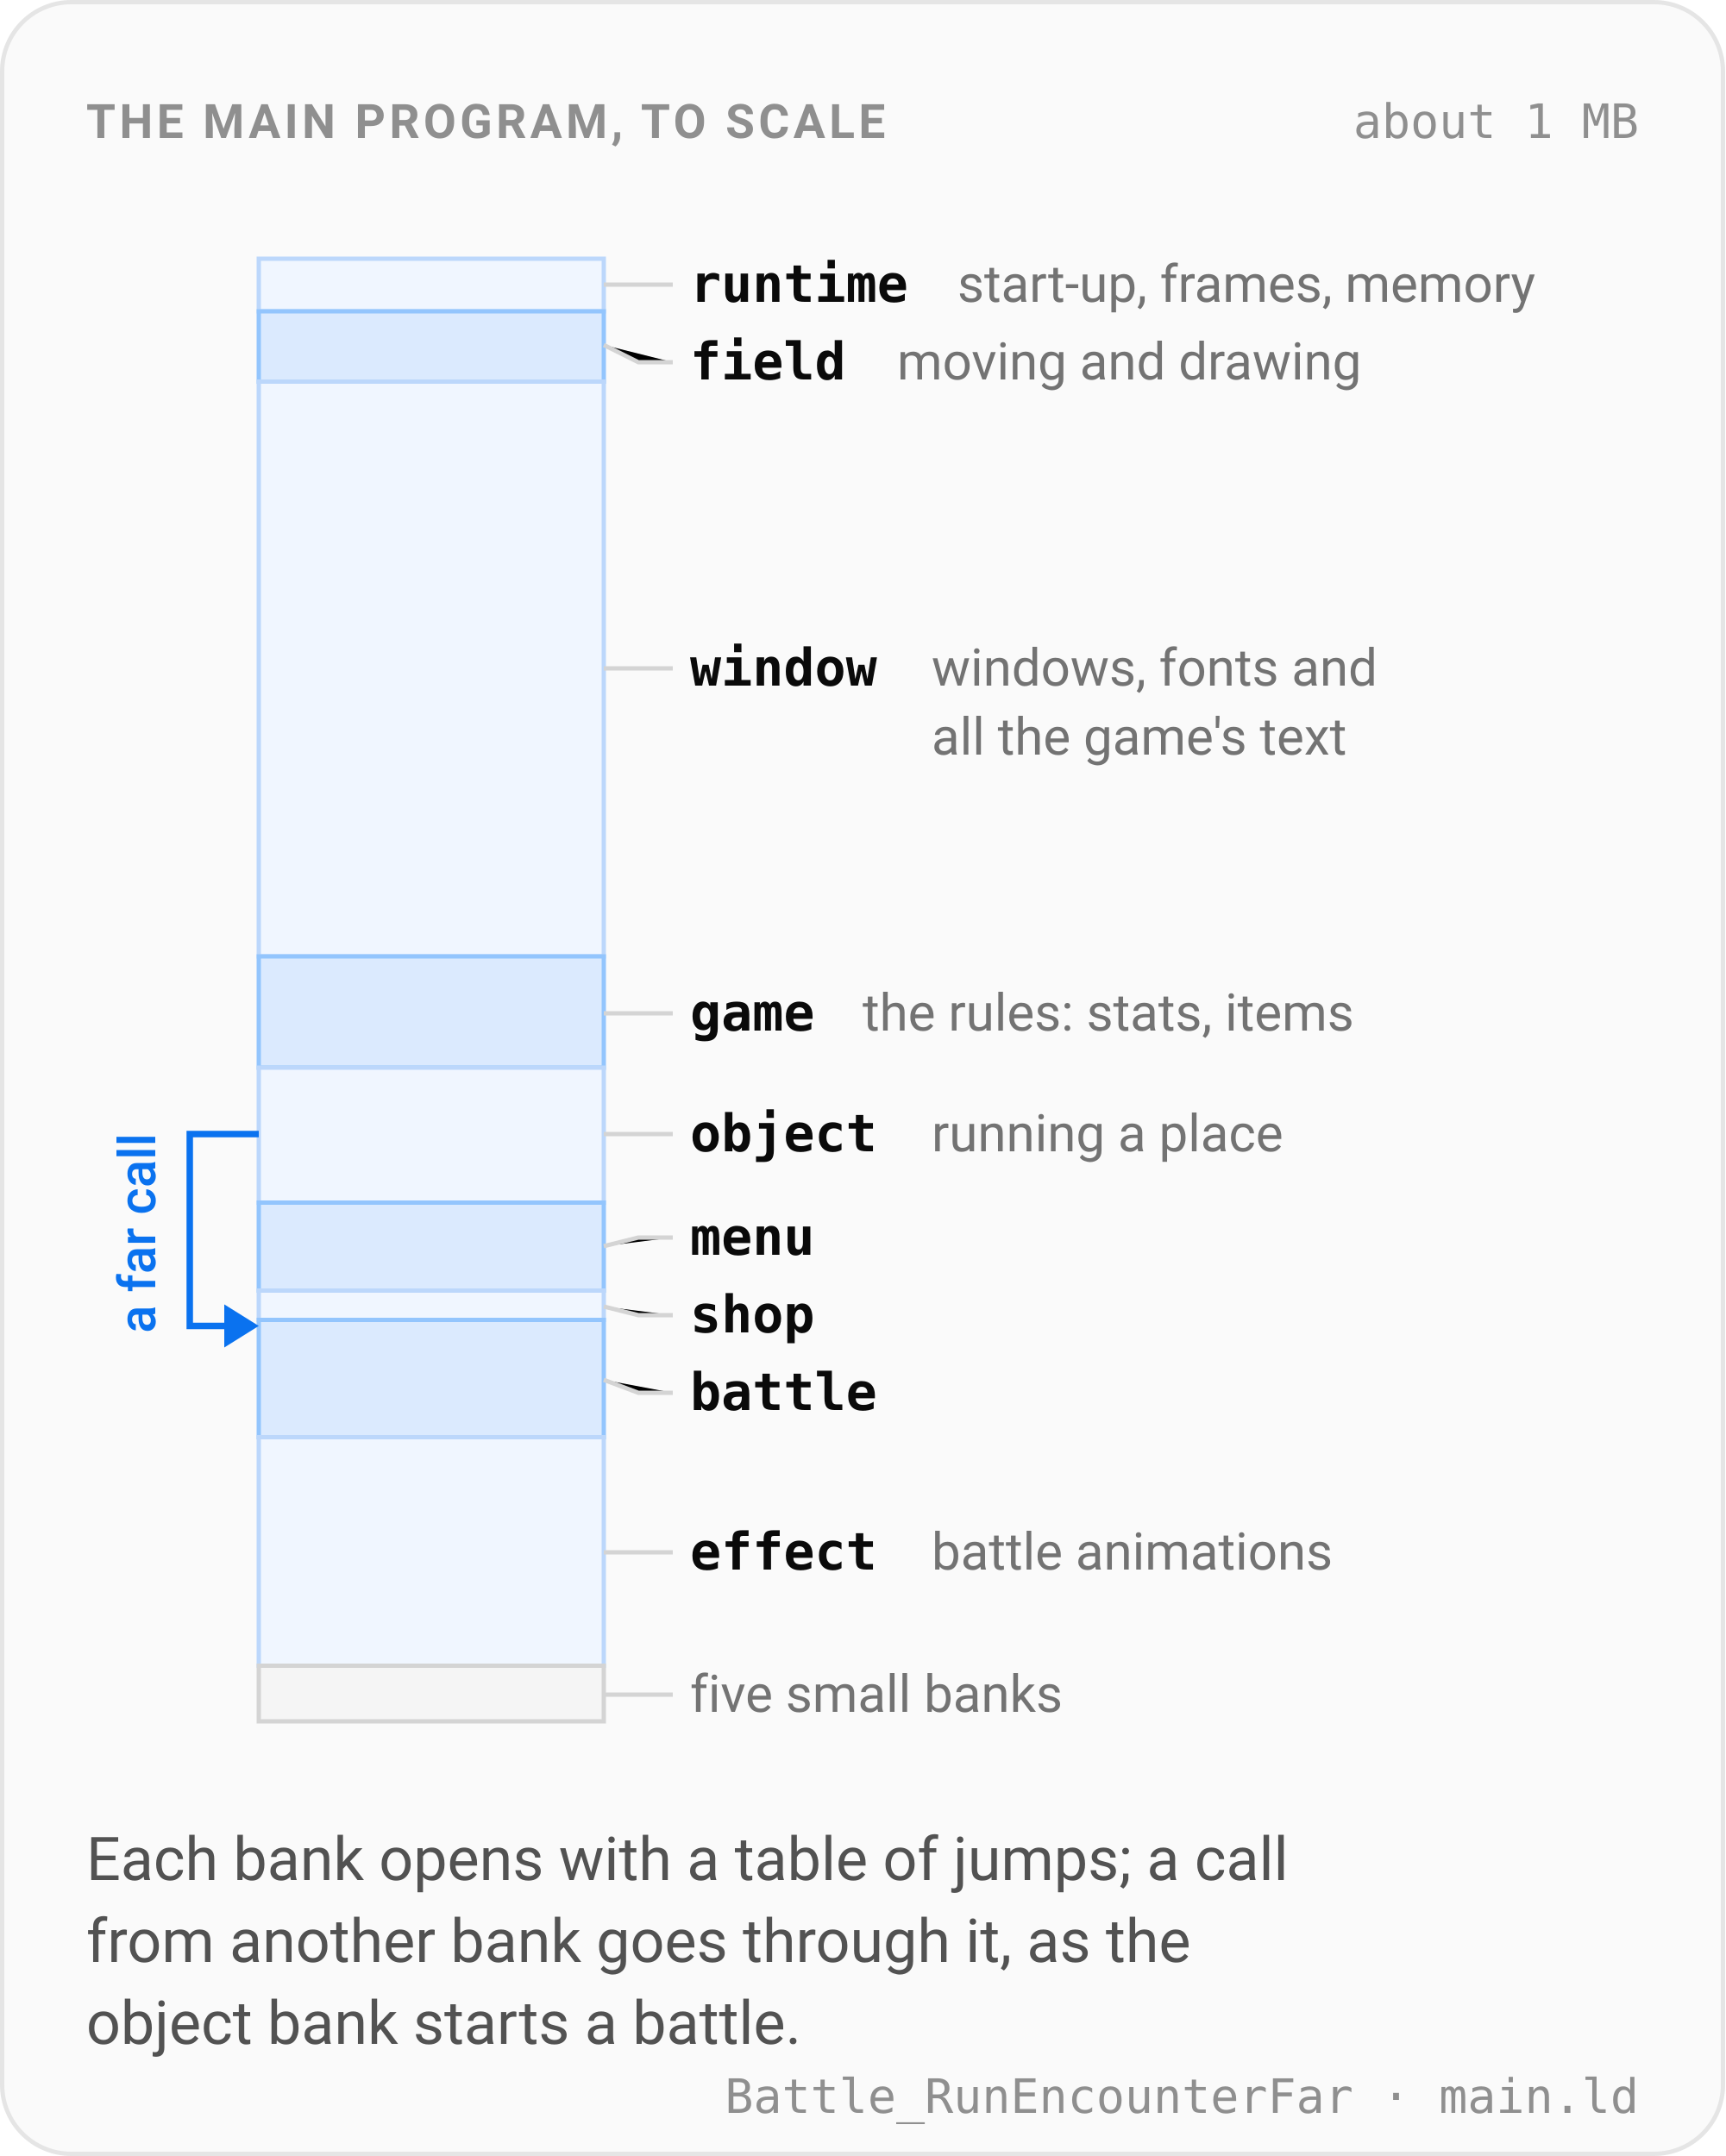
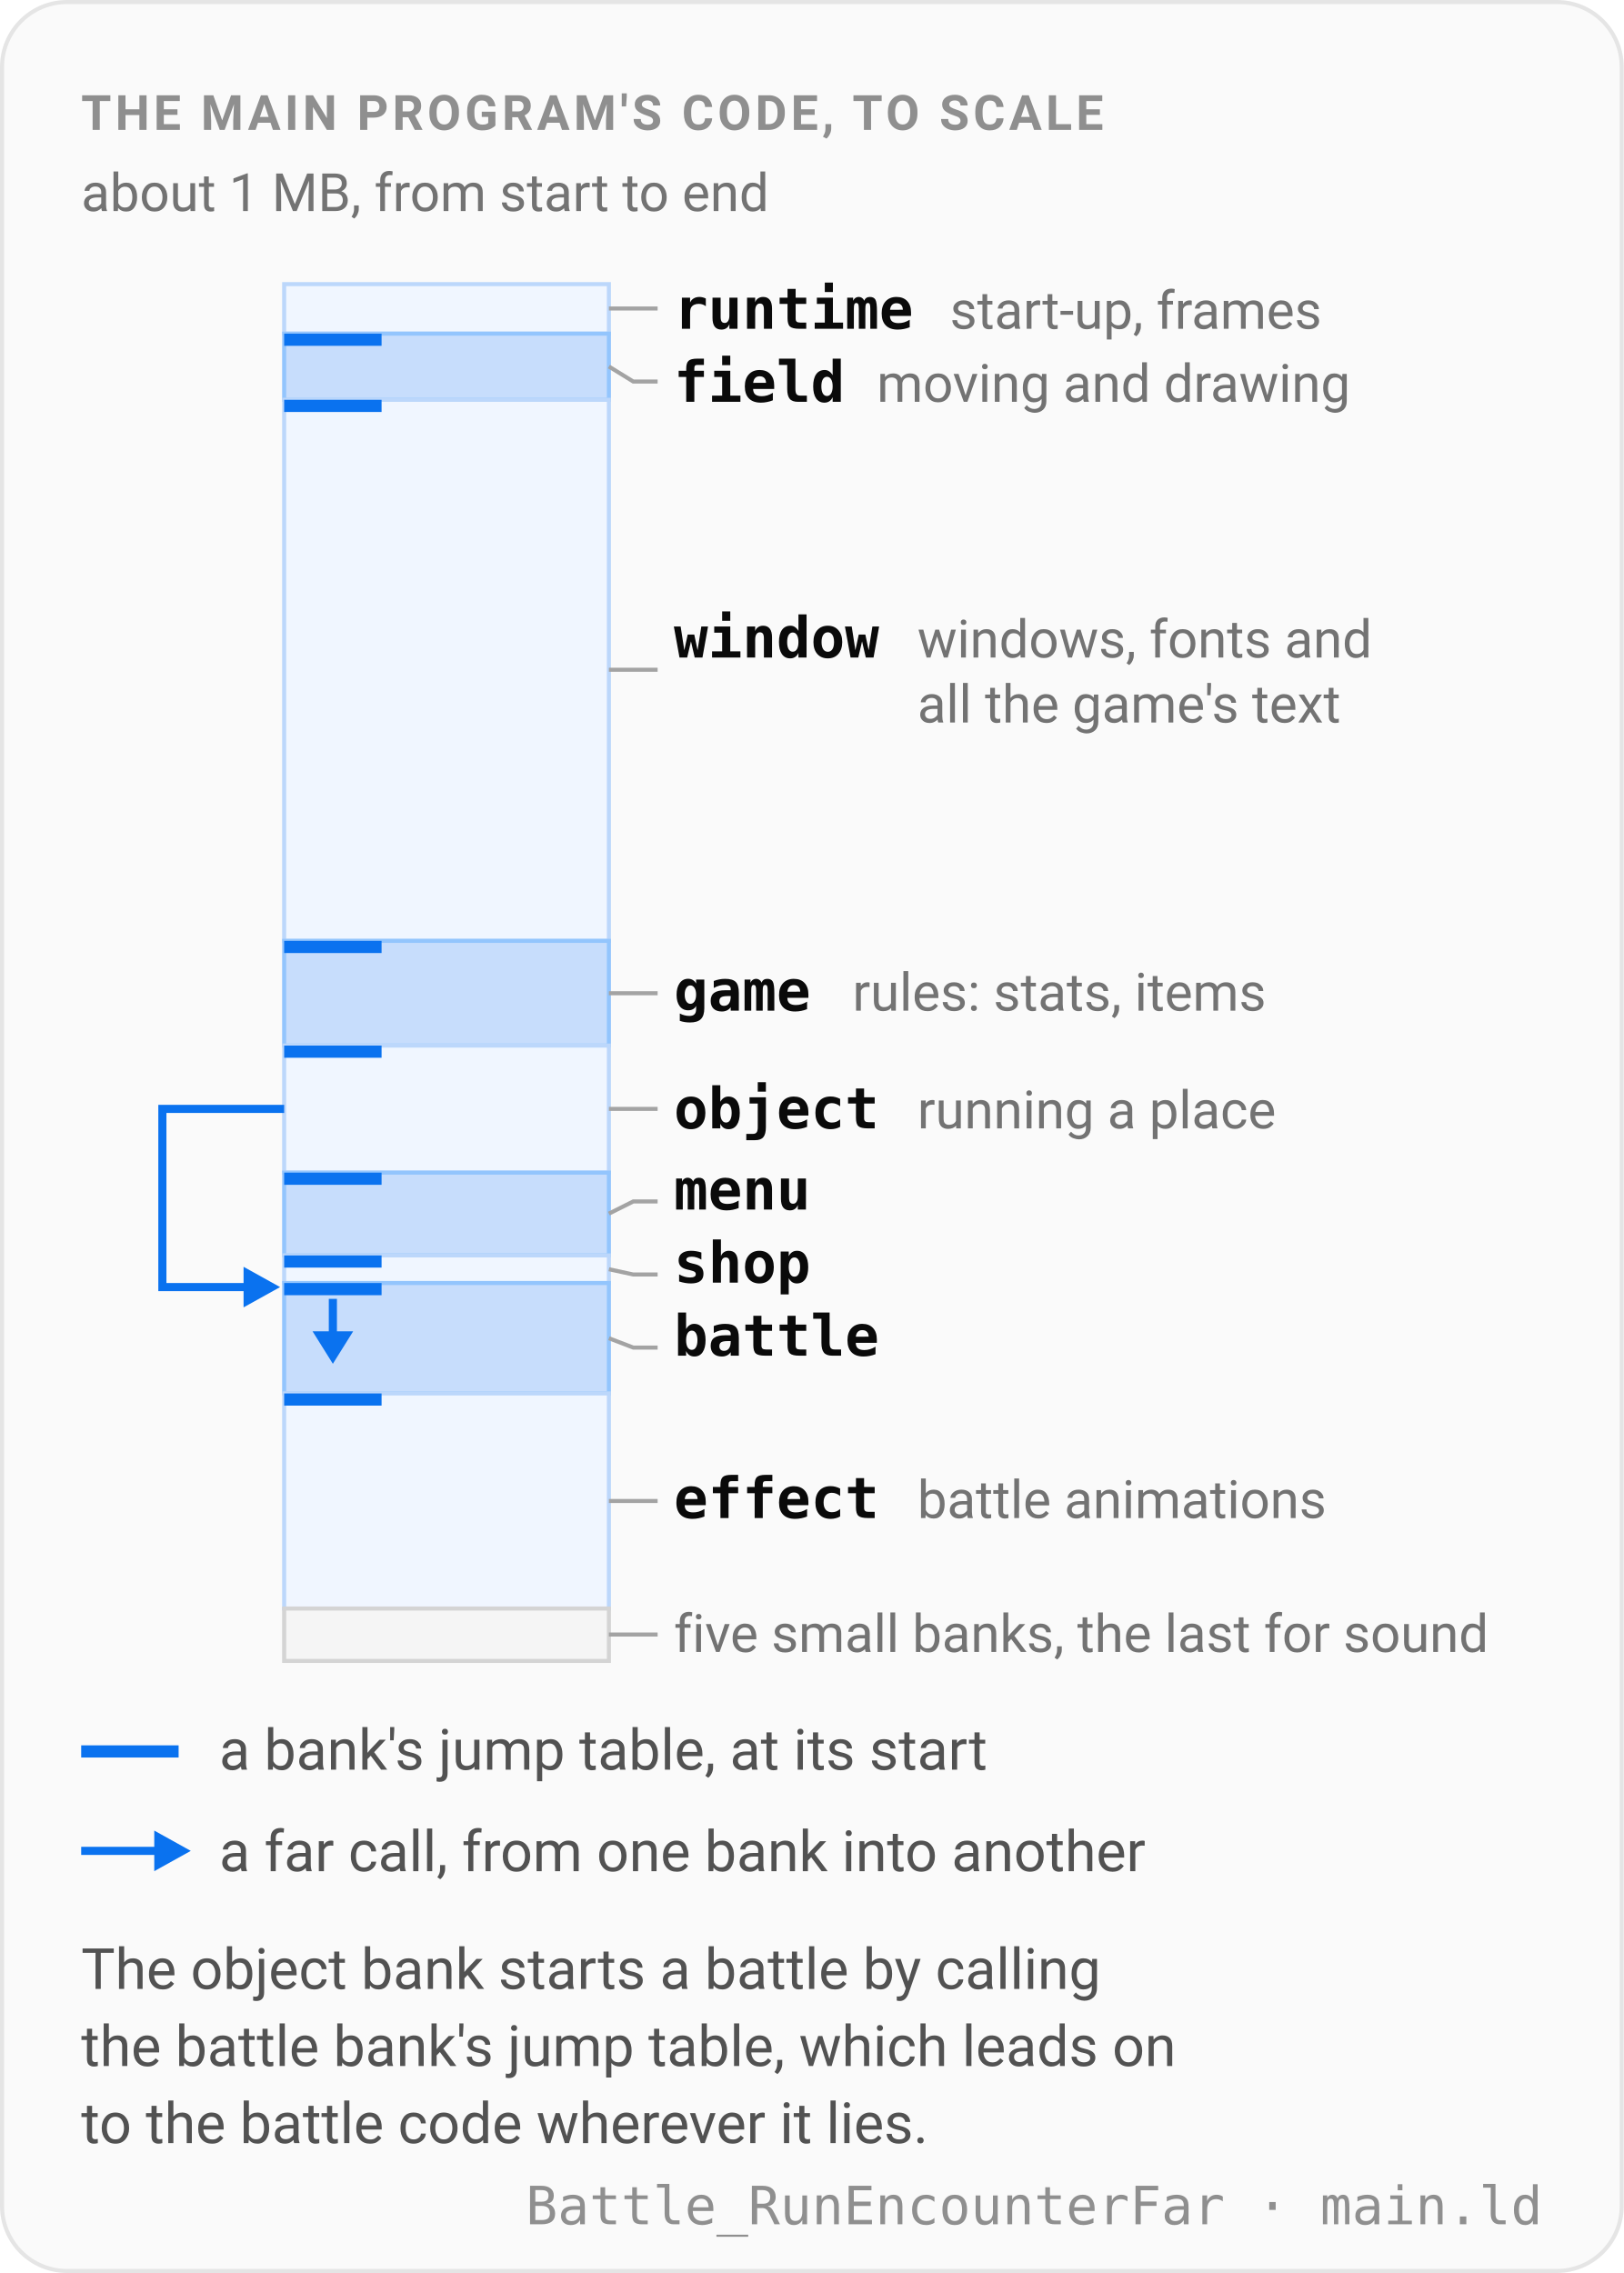
- <svg xmlns="http://www.w3.org/2000/svg" width="480" viewBox="0 0 400 500" role="img" aria-labelledby="title desc">
+ <svg xmlns="http://www.w3.org/2000/svg" width="480" viewBox="0 0 400 560" role="img" aria-labelledby="title desc">
  <style>
    .panel { fill: #fafafa; stroke: #e5e5e5; }
    .b { fill: #f0f6ff; stroke: #bcd7fb; }
-     .b2 { fill: #dbeafe; stroke: #93c5fd; }
+     .b2 { fill: #c7ddfc; stroke: #93c5fd; }
    .small { fill: #f5f5f5; stroke: #d4d4d4; }
-     .lead { stroke: #d4d4d4; stroke-width: 1; }
-     .n { fill: #0a0a0a; font: 600 12px ui-monospace, SFMono-Regular, Menlo, Consolas, monospace; }
-     .d { fill: #737373; font: 400 12px ui-sans-serif, system-ui, -apple-system, "Segoe UI", Roboto, sans-serif; }
+     .table { fill: #0a72ef; }
+     .lead { stroke: #a3a3a3; stroke-width: 1; fill: none; }
+     .n { fill: #0a0a0a; font: 600 14px ui-monospace, SFMono-Regular, Menlo, Consolas, monospace; }
+     .d { fill: #737373; font: 400 13px ui-sans-serif, system-ui, -apple-system, "Segoe UI", Roboto, sans-serif; }
    .p { fill: #525252; font: 400 14px ui-sans-serif, system-ui, -apple-system, "Segoe UI", Roboto, sans-serif; }
-     .k { fill: #0a72ef; font: 500 12px ui-sans-serif, system-ui, -apple-system, "Segoe UI", Roboto, sans-serif; }
-     .code { fill: #8f8f8f; font: 400 11px ui-monospace, SFMono-Regular, Menlo, Consolas, monospace; }
-     .eyebrow { fill: #8f8f8f; font: 600 11px ui-sans-serif, system-ui, -apple-system, "Segoe UI", Roboto, sans-serif; letter-spacing: 0.08em; }
-     .call { fill: none; stroke: #0a72ef; stroke-width: 1.5; }
+     .k { fill: #0a72ef; font: 600 13px ui-sans-serif, system-ui, -apple-system, "Segoe UI", Roboto, sans-serif; }
+     .code { fill: #8f8f8f; font: 400 13px ui-monospace, SFMono-Regular, Menlo, Consolas, monospace; }
+     .eyebrow { fill: #8f8f8f; font: 600 12px ui-sans-serif, system-ui, -apple-system, "Segoe UI", Roboto, sans-serif; letter-spacing: 0.08em; }
+     .call { fill: none; stroke: #0a72ef; stroke-width: 2; }
    .call-head { fill: #0a72ef; }
    @media (prefers-color-scheme: dark) {
      .panel { fill: #0a0a0a; stroke: #262626; }
      .b { fill: #0d1a2e; stroke: #1e3a66; }
      .b2 { fill: #1d3d73; stroke: #3b6bc4; }
      .small { fill: #1a1a1a; stroke: #333333; }
-       .lead { stroke: #333333; }
+       .table { fill: #3b8eff; }
+       .lead { stroke: #525252; }
      .n { fill: #ededed; }
      .d { fill: #8f8f8f; }
      .p { fill: #a1a1a1; }
      .k { fill: #66a6ff; }
      .code, .eyebrow { fill: #7c7c7c; }
      .call { stroke: #3b8eff; }
      .call-head { fill: #3b8eff; }
    }
  </style>
-   <rect class="panel" x="0.5" y="0.5" width="399" height="499" rx="16" />
-   <text class="eyebrow" x="20" y="32">THE MAIN PROGRAM, TO SCALE</text>
-   <text class="code" x="380" y="32" text-anchor="end">about 1 MB</text>
-   <rect class="b" x="60" y="60" width="80" height="12.2" />
-   <rect class="b2" x="60" y="72.2" width="80" height="16.3" />
-   <rect class="b" x="60" y="88.5" width="80" height="133.3" />
-   <rect class="b2" x="60" y="221.8" width="80" height="25.8" />
-   <rect class="b" x="60" y="247.6" width="80" height="31.3" />
-   <rect class="b2" x="60" y="278.9" width="80" height="20.4" />
-   <rect class="b" x="60" y="299.3" width="80" height="6.8" />
-   <rect class="b2" x="60" y="306.1" width="80" height="27.2" />
-   <rect class="b" x="60" y="333.3" width="80" height="53" />
-   <rect class="small" x="60" y="386.3" width="80" height="12.9" />
-   <path class="lead" d="M 140 66 H 156 M 140 80 L 148 84 H 156 M 140 155 H 156 M 140 235 H 156 M 140 263 H 156 M 140 289 L 148 287 H 156 M 140 303 L 148 305 H 156 M 140 320 L 148 323 H 156 M 140 360 H 156 M 140 393 H 156" />
-   <text class="n" x="160" y="70">runtime</text>
-   <text class="d" x="222" y="70">start-up, frames, memory</text>
-   <text class="n" x="160" y="88">field</text>
-   <text class="d" x="208" y="88">moving and drawing</text>
-   <text class="n" x="160" y="159">window</text>
-   <text class="d" x="216" y="159">windows, fonts and</text>
-   <text class="d" x="216" y="175">all the game's text</text>
-   <text class="n" x="160" y="239">game</text>
-   <text class="d" x="200" y="239">the rules: stats, items</text>
-   <text class="n" x="160" y="267">object</text>
-   <text class="d" x="216" y="267">running a place</text>
-   <text class="n" x="160" y="291">menu</text>
-   <text class="n" x="160" y="309">shop</text>
-   <text class="n" x="160" y="327">battle</text>
-   <text class="n" x="160" y="364">effect</text>
-   <text class="d" x="216" y="364">battle animations</text>
-   <text class="d" x="160" y="397">five small banks</text>
-   <path class="call" d="M 60 263 H 44 V 307.5 H 54" />
-   <path class="call-head" d="M 52 302.5 v 10 l 8 -5 z" />
-   <text class="k" transform="translate(36 286) rotate(-90)" text-anchor="middle">a far call</text>
-   <text class="p" x="20" y="436">Each bank opens with a table of jumps; a call</text>
-   <text class="p" x="20" y="455">from another bank goes through it, as the</text>
-   <text class="p" x="20" y="474">object bank starts a battle.</text>
-   <text class="code" x="380" y="490" text-anchor="end">Battle_RunEncounterFar · main.ld</text>
+   <rect class="panel" x="0.5" y="0.5" width="399" height="559" rx="16" />
+   <text class="eyebrow" x="20" y="32">THE MAIN PROGRAM'S CODE, TO SCALE</text>
+   <text class="d" x="20" y="52">about 1 MB, from start to end</text>
+   <rect class="b" x="70" y="70" width="80" height="12.2" />
+   <rect class="b2" x="70" y="82.2" width="80" height="16.3" />
+   <rect class="b" x="70" y="98.5" width="80" height="133.3" />
+   <rect class="b2" x="70" y="231.8" width="80" height="25.8" />
+   <rect class="b" x="70" y="257.6" width="80" height="31.3" />
+   <rect class="b2" x="70" y="288.9" width="80" height="20.4" />
+   <rect class="b" x="70" y="309.3" width="80" height="6.8" />
+   <rect class="b2" x="70" y="316.1" width="80" height="27.2" />
+   <rect class="b" x="70" y="343.3" width="80" height="53" />
+   <rect class="small" x="70" y="396.3" width="80" height="12.9" />
+   <rect class="table" x="70" y="98.5" width="24" height="3" />
+   <rect class="table" x="70" y="82.2" width="24" height="3" />
+   <rect class="table" x="70" y="231.8" width="24" height="3" />
+   <rect class="table" x="70" y="257.6" width="24" height="3" />
+   <rect class="table" x="70" y="288.9" width="24" height="3" />
+   <rect class="table" x="70" y="309.3" width="24" height="3" />
+   <rect class="table" x="70" y="316.1" width="24" height="3" />
+   <rect class="table" x="70" y="343.3" width="24" height="3" />
+   <path class="lead" d="M 150 76 H 162 M 150 90.3 L 156 94 H 162 M 150 165 H 162 M 150 244.7 H 162 M 150 273.2 H 162 M 150 299 L 156 296 H 162 M 150 312.7 L 156 314 H 162 M 150 329.7 L 156 332 H 162 M 150 369.8 H 162 M 150 402.7 H 162" />
+   <text class="n" x="166" y="81">runtime</text>
+   <text class="d" x="234" y="81">start-up, frames</text>
+   <text class="n" x="166" y="99">field</text>
+   <text class="d" x="216" y="99">moving and drawing</text>
+   <text class="n" x="166" y="162">window</text>
+   <text class="d" x="226" y="162">windows, fonts and</text>
+   <text class="d" x="226" y="178">all the game's text</text>
+   <text class="n" x="166" y="249">game</text>
+   <text class="d" x="210" y="249">rules: stats, items</text>
+   <text class="n" x="166" y="278">object</text>
+   <text class="d" x="226" y="278">running a place</text>
+   <text class="n" x="166" y="298">menu</text>
+   <text class="n" x="166" y="316">shop</text>
+   <text class="n" x="166" y="334">battle</text>
+   <text class="n" x="166" y="374">effect</text>
+   <text class="d" x="226" y="374">battle animations</text>
+   <text class="d" x="166" y="407">five small banks, the last for sound</text>
+   <path class="call" d="M 70 273.2 H 40 V 317.1 H 62" />
+   <path class="call-head" d="M 60 312.1 v 10 l 9 -5 z" />
+   <path class="call" d="M 82 320 V 330" />
+   <path class="call-head" d="M 77 328 h 10 l -5 8 z" />
+   <rect class="table" x="20" y="430" width="24" height="3" />
+   <text class="p" x="54" y="436">a bank's jump table, at its start</text>
+   <path class="call" d="M 20 456 H 40" />
+   <path class="call-head" d="M 38 451 v 10 l 9 -5 z" />
+   <text class="p" x="54" y="461">a far call, from one bank into another</text>
+   <text class="p" x="20" y="490">The object bank starts a battle by calling</text>
+   <text class="p" x="20" y="509">the battle bank's jump table, which leads on</text>
+   <text class="p" x="20" y="528">to the battle code wherever it lies.</text>
+   <text class="code" x="380" y="548" text-anchor="end">Battle_RunEncounterFar · main.ld</text>
</svg>
